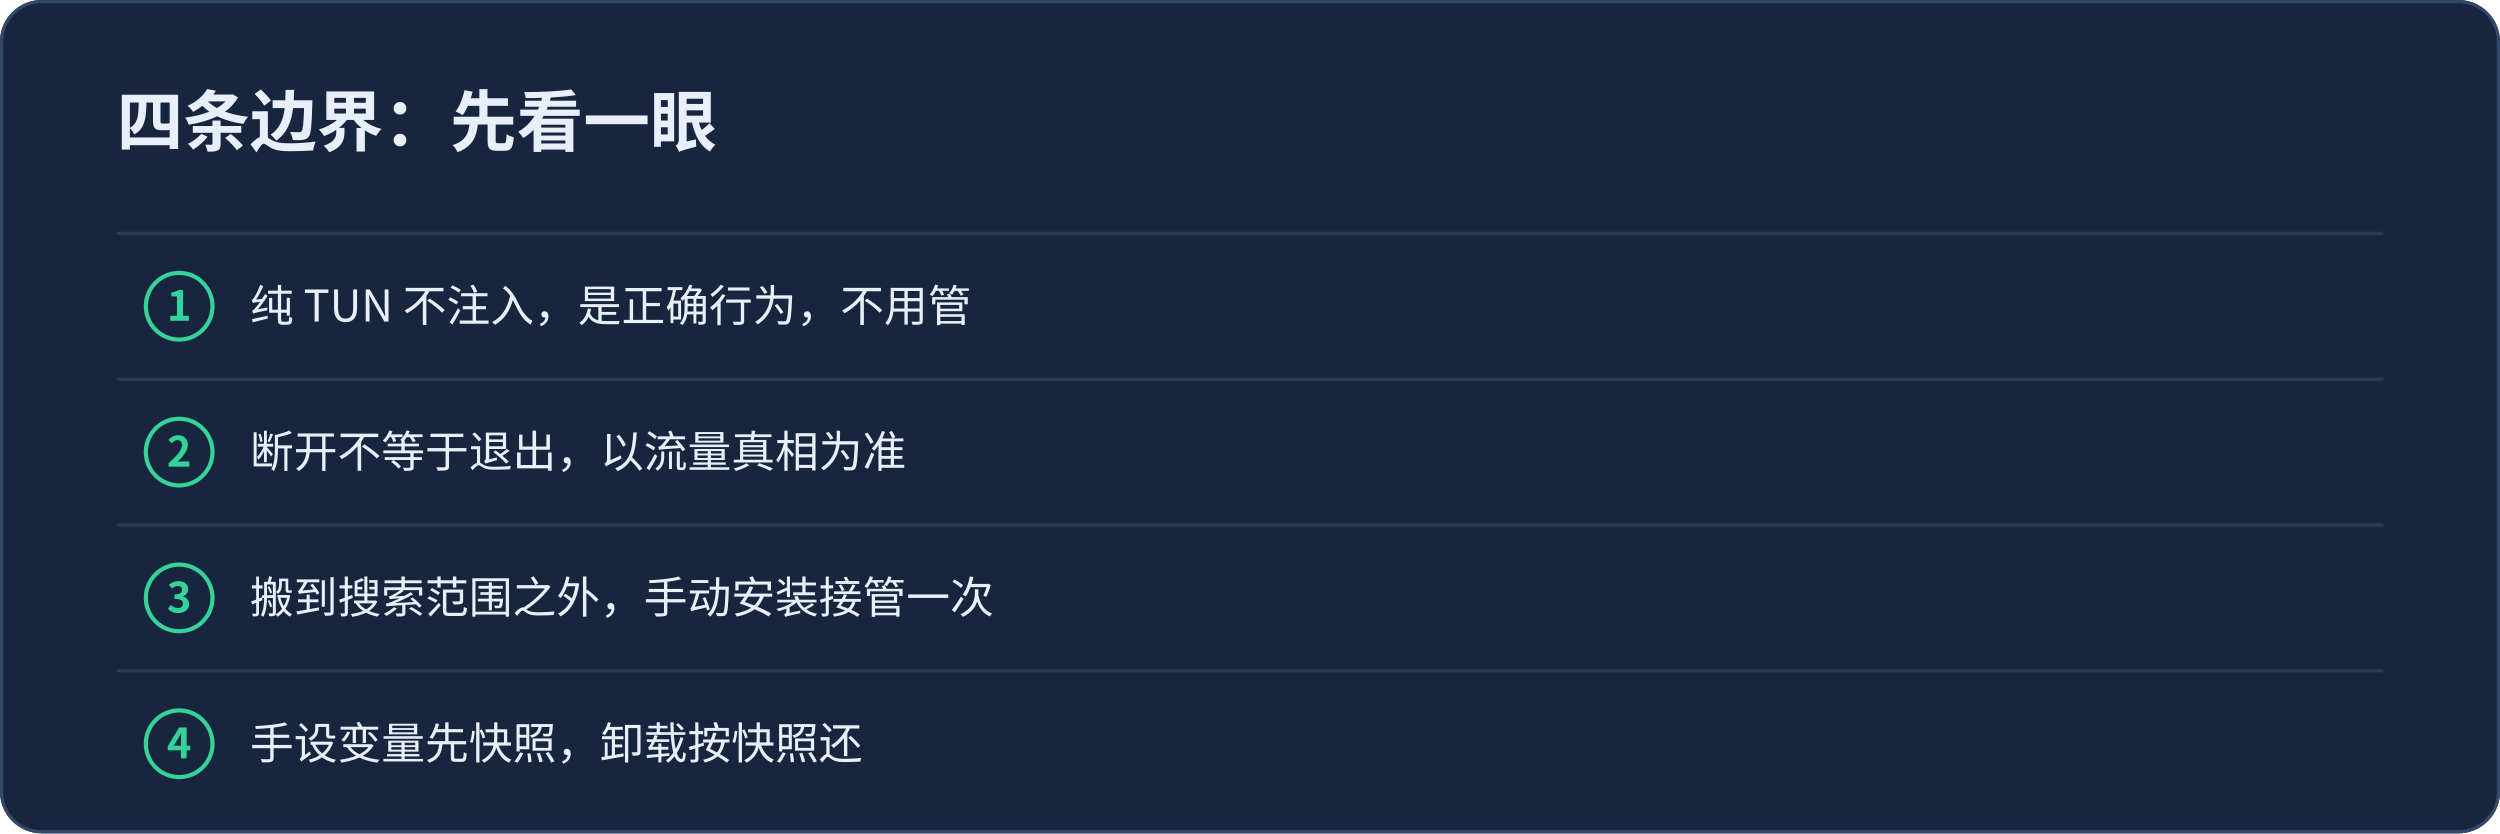
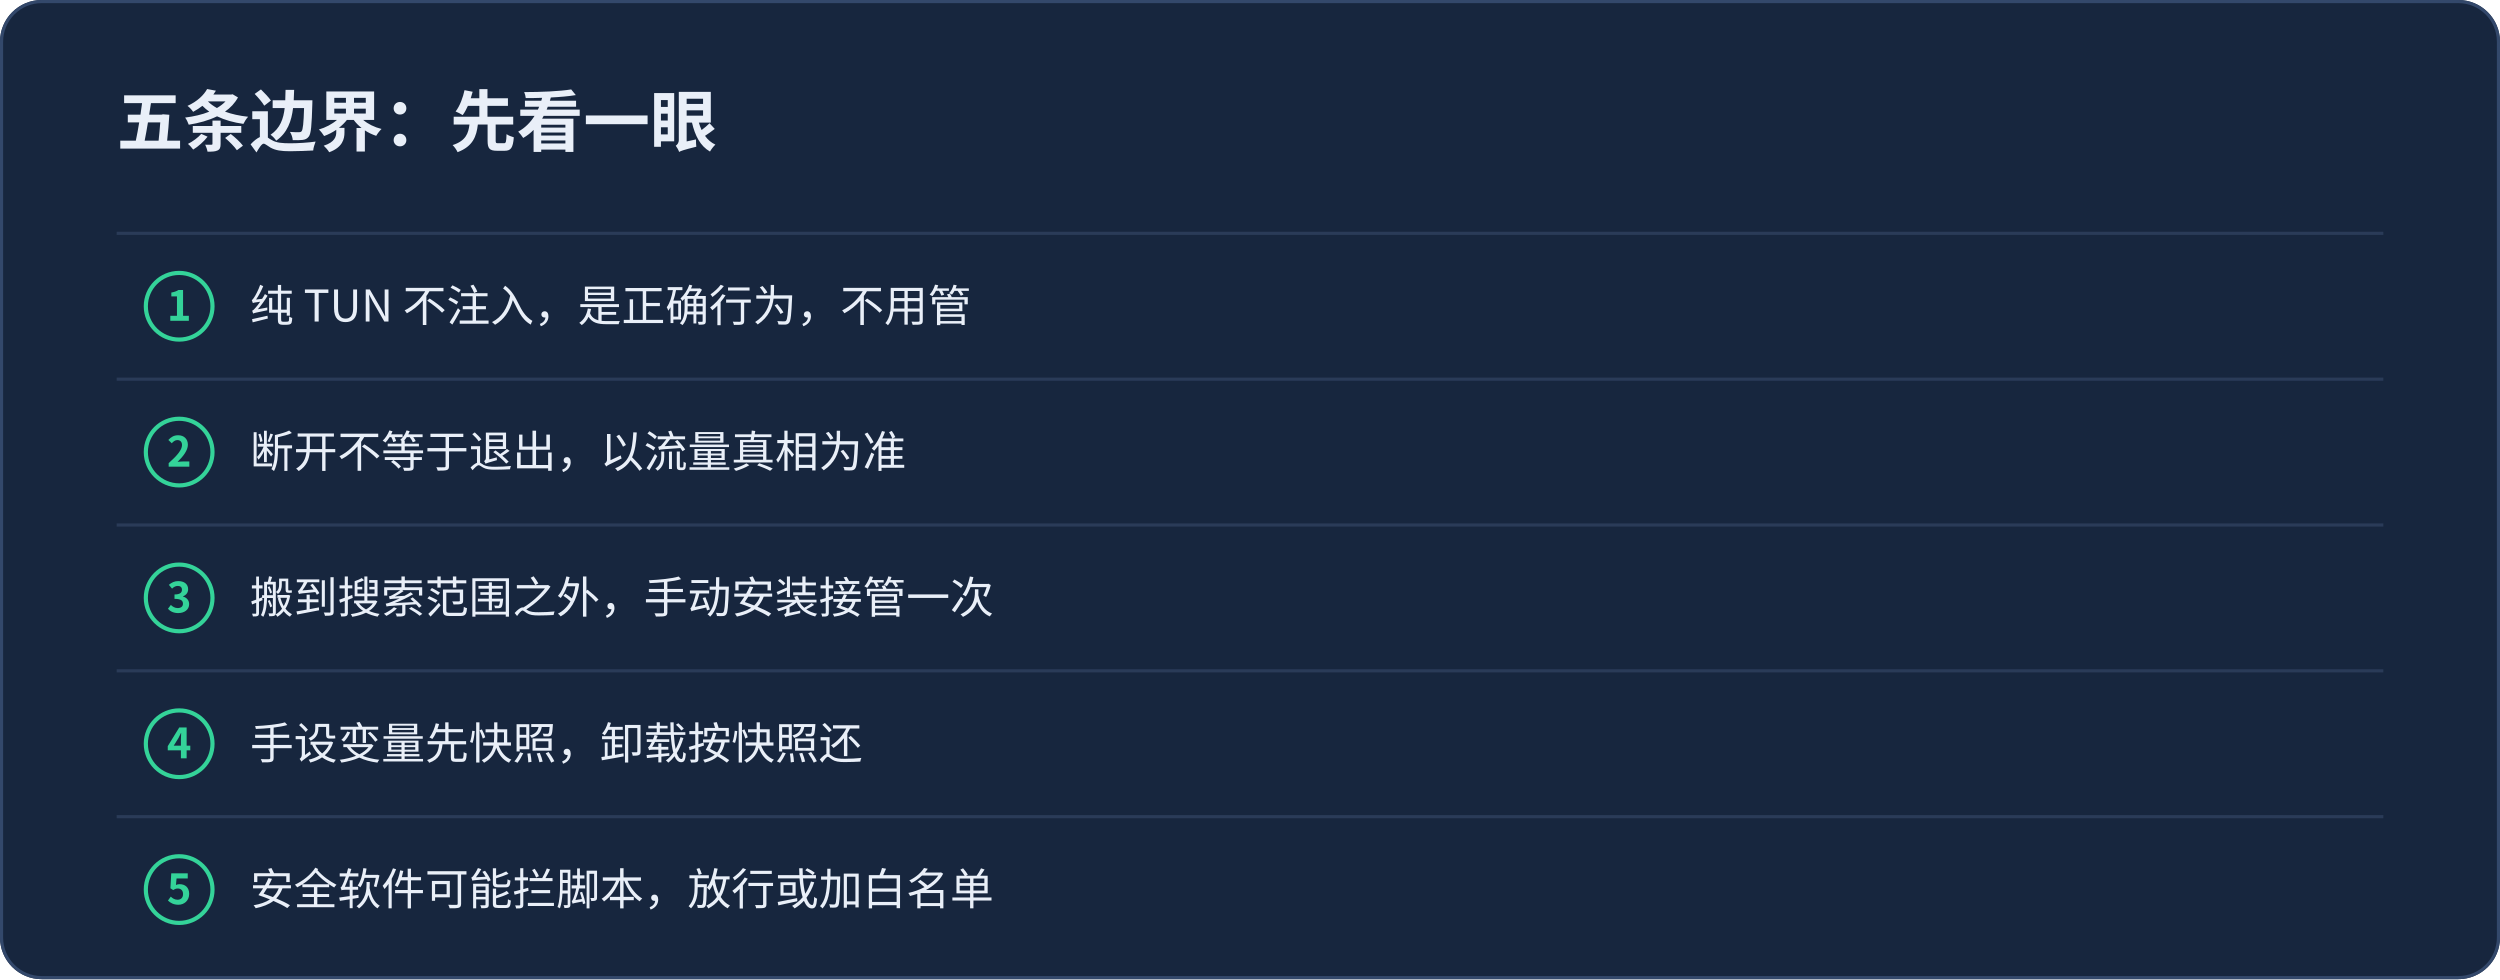
- <svg xmlns="http://www.w3.org/2000/svg" width="1200" height="400" viewBox="0 0 1200 400" role="img" aria-labelledby="limitsTitle limitsDesc" font-family="-apple-system, BlinkMacSystemFont, 'Segoe UI', 'PingFang SC', 'Microsoft YaHei', 'Noto Sans CJK SC', sans-serif">
-   <rect width="1200" height="400" rx="20" fill="#17263E" />
-   <rect x="0.75" y="0.75" width="1198.5" height="398.5" rx="19.25" fill="none" stroke="#33486B" stroke-width="1.5" />
+ <svg xmlns="http://www.w3.org/2000/svg" width="1200" height="470" viewBox="0 0 1200 470" role="img" aria-labelledby="limitsTitle limitsDesc" font-family="-apple-system, BlinkMacSystemFont, 'Segoe UI', 'PingFang SC', 'Microsoft YaHei', 'Noto Sans CJK SC', sans-serif">
+   <rect width="1200" height="470" rx="20" fill="#17263E" />
+   <rect x="0.75" y="0.75" width="1198.5" height="468.5" rx="19.25" fill="none" stroke="#33486B" stroke-width="1.5" />
  <g id="heading">
-     <text x="56" y="70" font-size="32" font-weight="700" fill="#E9EFF8">四条边界：先看一眼</text>
+     <text x="56" y="70" font-size="32" font-weight="700" fill="#E9EFF8">五条边界：先看一眼</text>
  </g>
  <g id="rules" stroke="#2A3B58" stroke-width="1.5">
-     <path d="M56 112H1144M56 182H1144M56 252H1144M56 322H1144" />
+     <path d="M56 112H1144M56 182H1144M56 252H1144M56 322H1144M56 392H1144" />
  </g>
  <g id="badges" fill="none" stroke="#34D399" stroke-width="2">
    <circle cx="86" cy="147" r="16" />
    <circle cx="86" cy="217" r="16" />
    <circle cx="86" cy="287" r="16" />
    <circle cx="86" cy="357" r="16" />
+     <circle cx="86" cy="427" r="16" />
  </g>
  <g id="numbers" font-size="20" font-weight="700" fill="#34D399" text-anchor="middle">
    <text x="86" y="147" dy="0.35em">1</text>
    <text x="86" y="217" dy="0.35em">2</text>
    <text x="86" y="287" dy="0.35em">3</text>
    <text x="86" y="357" dy="0.35em">4</text>
+     <text x="86" y="427" dy="0.35em">5</text>
  </g>
  <g id="labels" font-size="21" fill="#E9EFF8">
    <text x="120" y="147" dy="0.35em">纯 TUN 不注入，是正确行为，不用管</text>
    <text x="120" y="217" dy="0.35em">断开不等于退出，以流量真相为准</text>
    <text x="120" y="287" dy="0.35em">搬到搜索范围之外，手动安装接管一次</text>
    <text x="120" y="357" dy="0.35em">手设变量先快照，卸载按快照还</text>
+     <text x="120" y="427" dy="0.35em">安全软件可能拦脚本，放行或加白名单</text>
  </g>
</svg>
